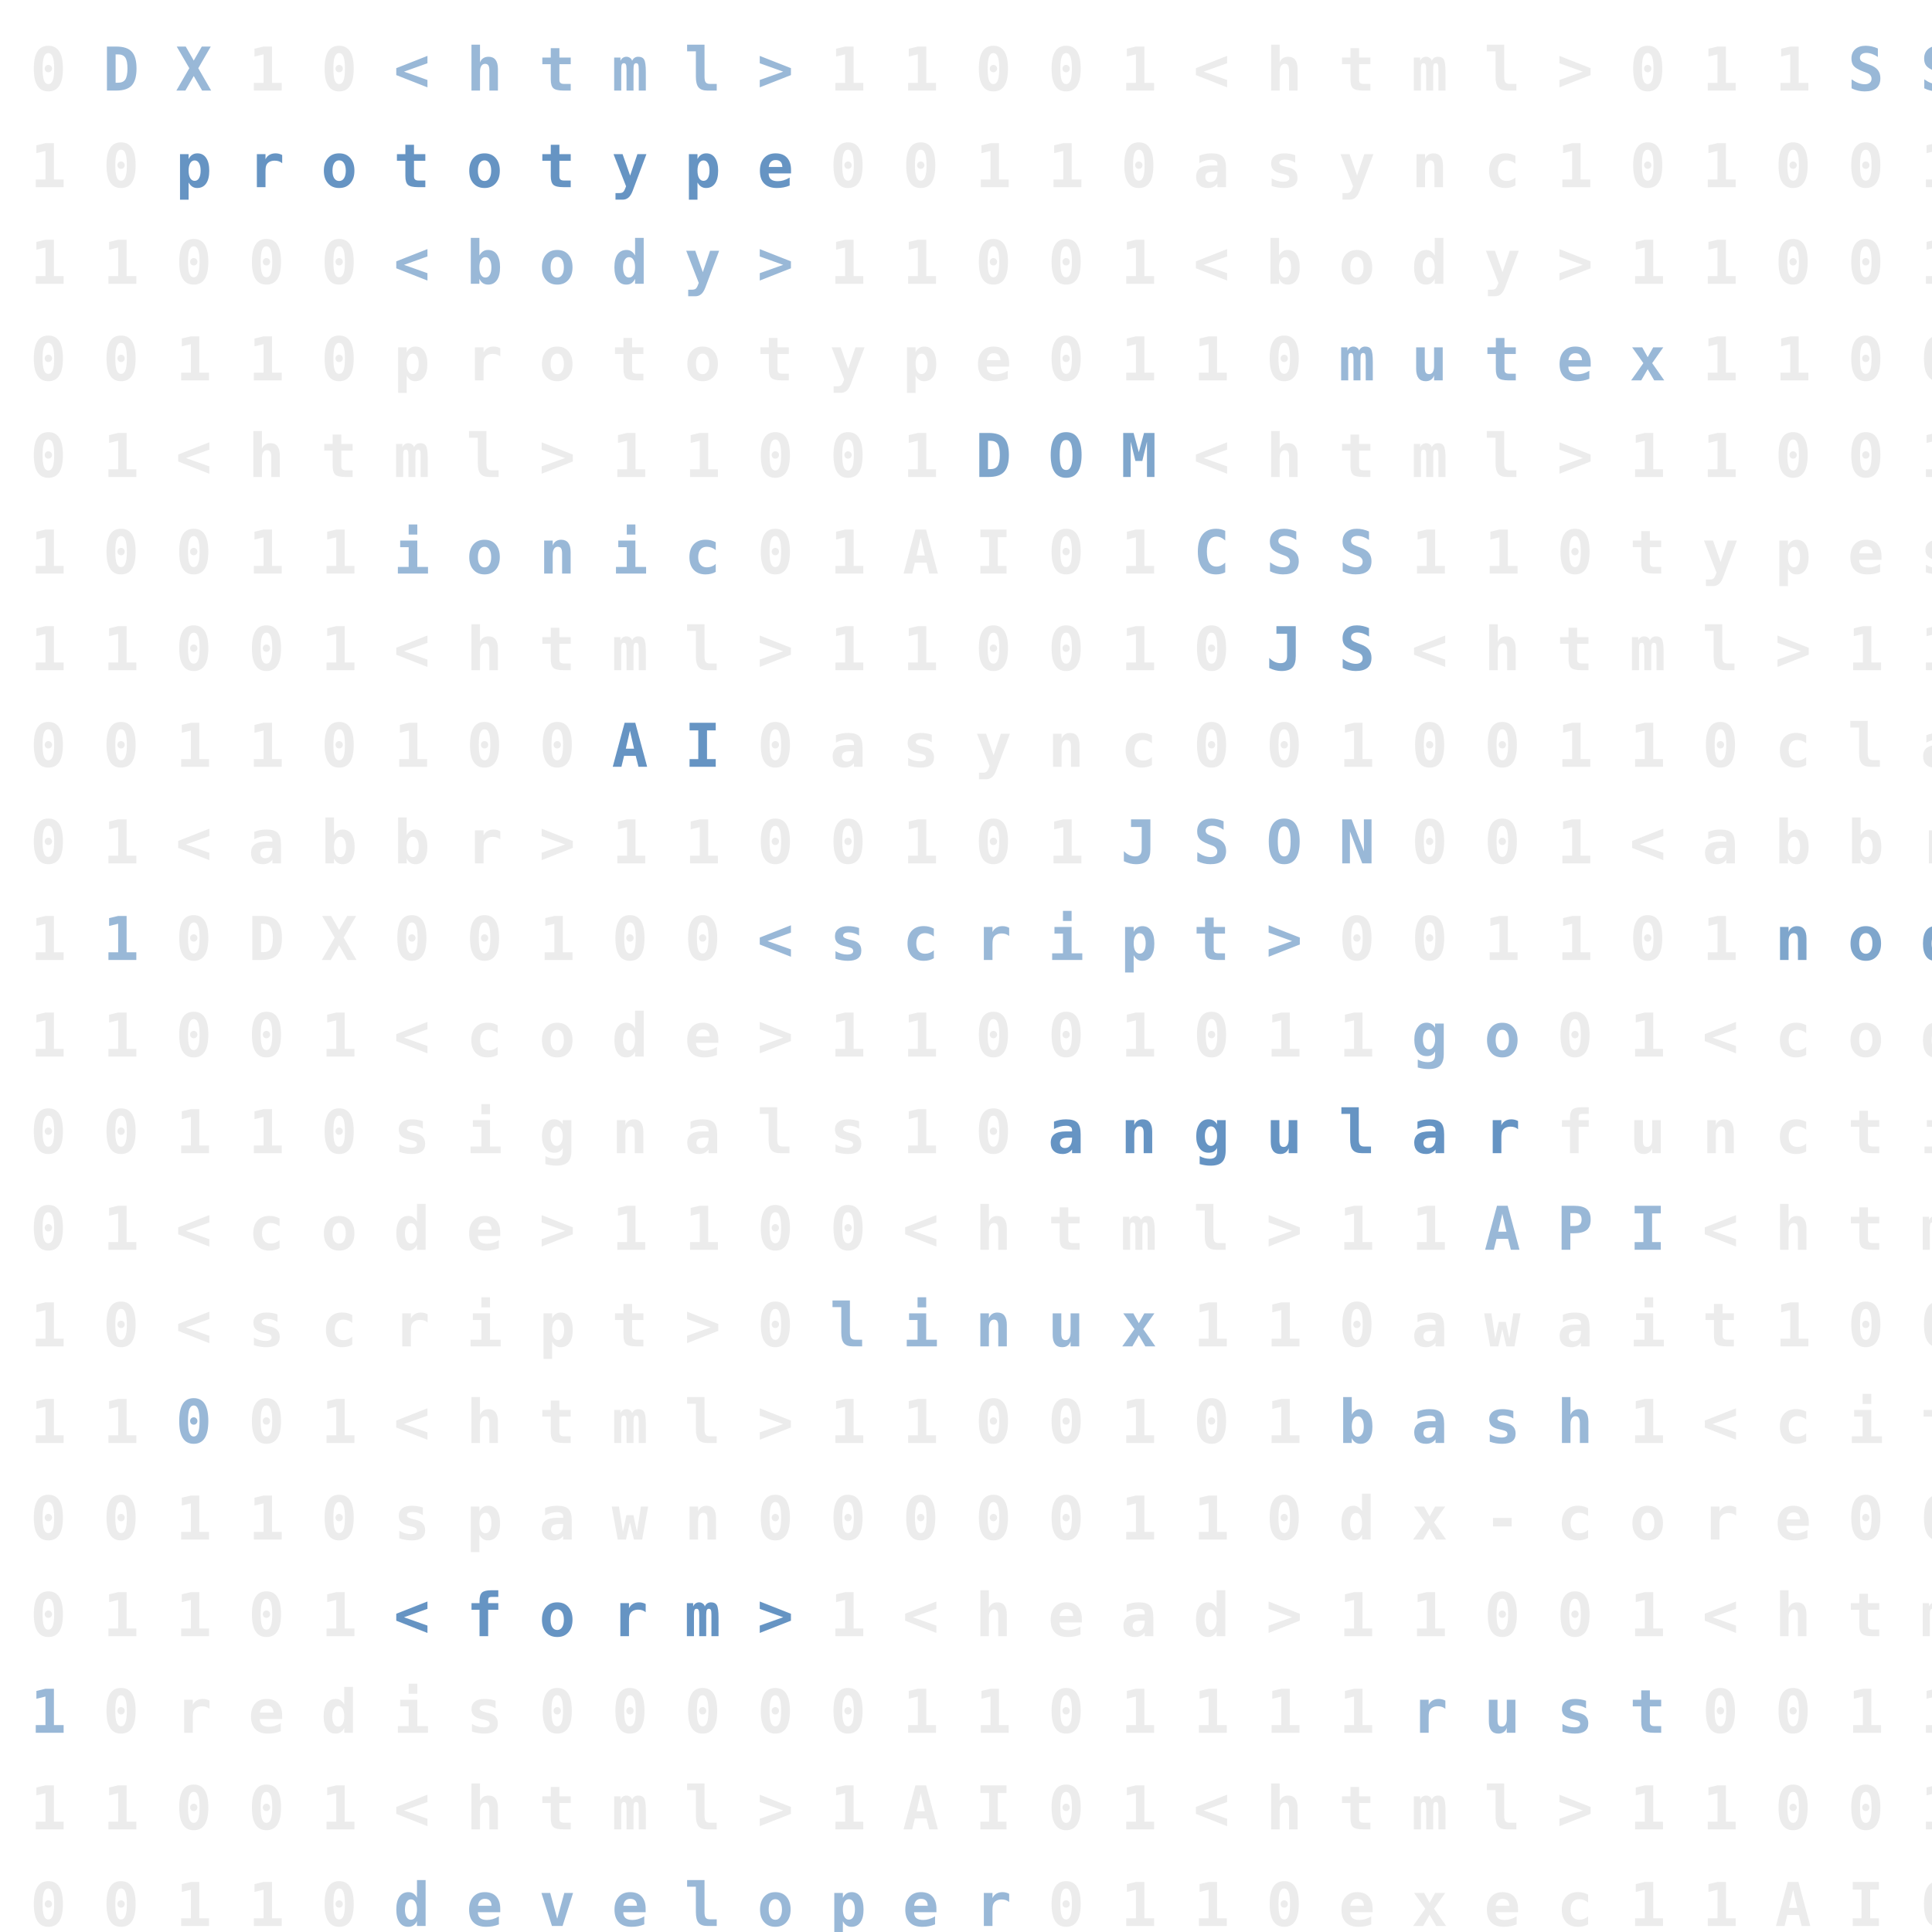
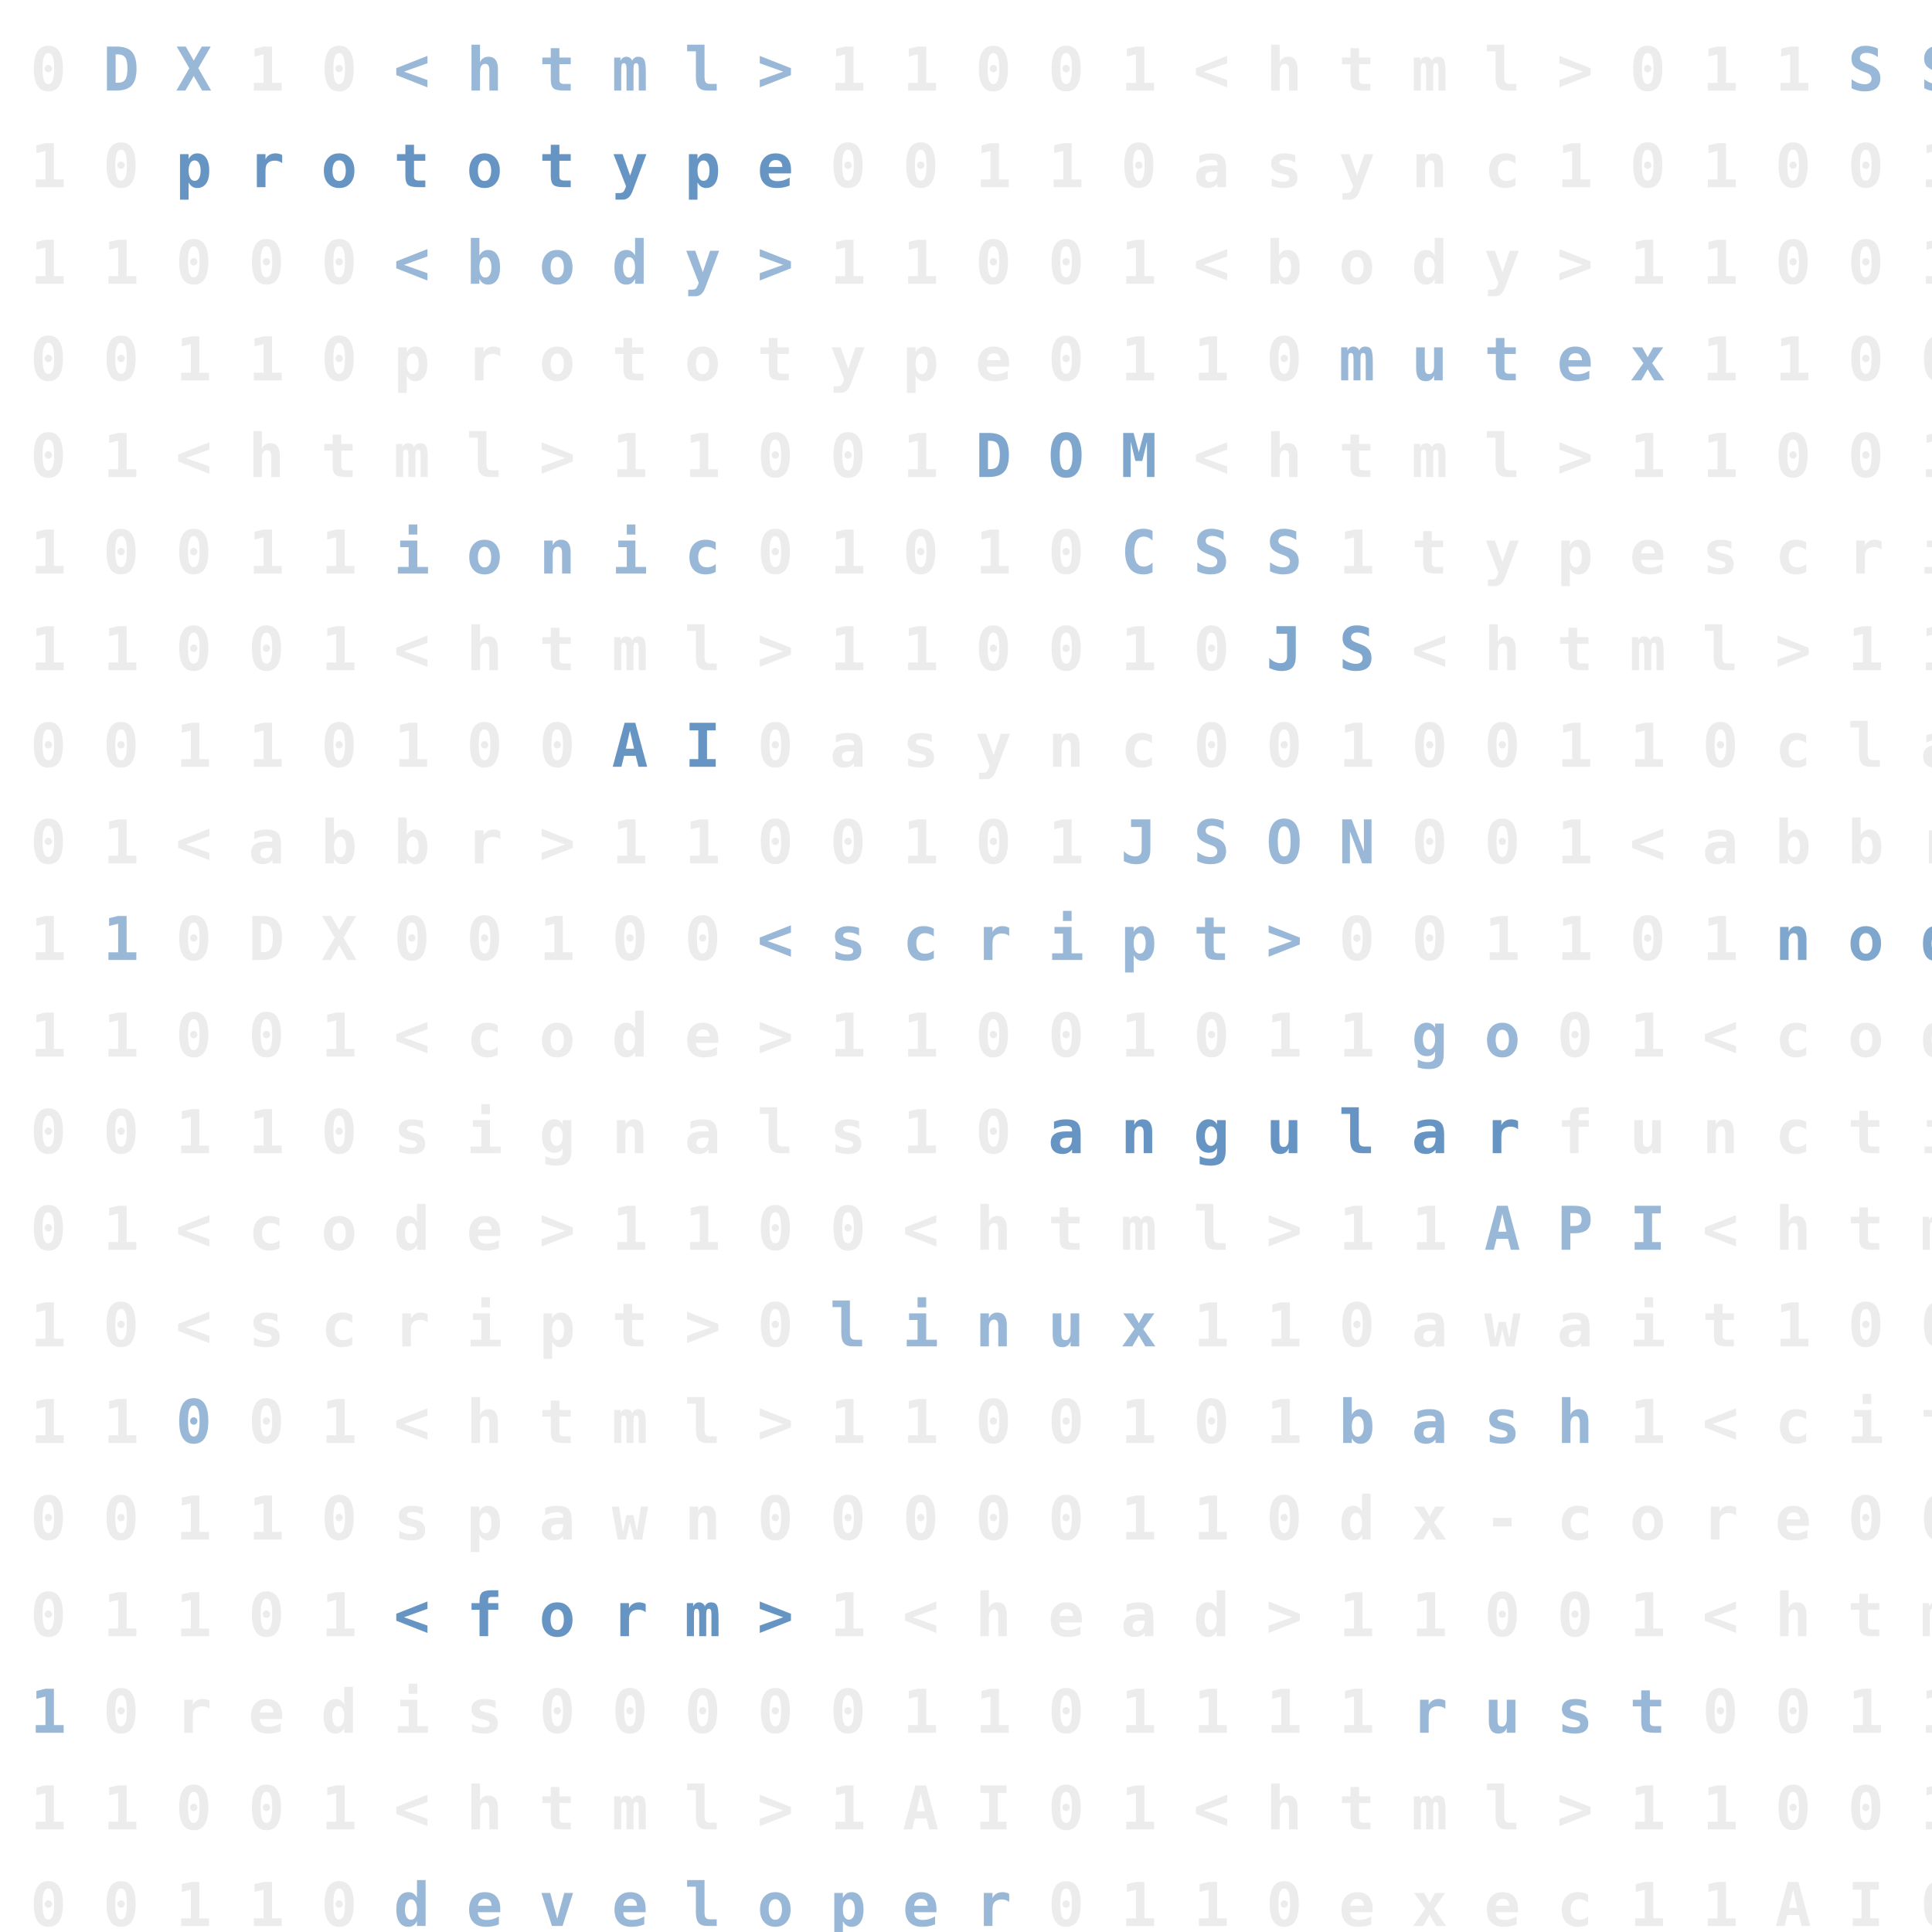
<svg xmlns="http://www.w3.org/2000/svg" width="640" height="640">
  <style>
    text {
      font-family: monospace;
      font-size: 20px;
      font-weight: bold;
      fill: rgba(0, 0, 0, 0.075);
    }
-     .a {
-       fill: rgba(0, 78, 155, 0.6);
-     }
-     .b {
-       fill: rgba(0, 78, 155, 0.5);
-     }
-     .c {
-       fill: rgba(0, 78, 155, 0.4);
-     }
+     .a { fill: rgba(0, 78, 155, 0.6); }
+     .b { fill: rgba(0, 78, 155, 0.5); }
+     .c { fill: rgba(0, 78, 155, 0.4); }
  </style>
-   <text x="10" y="30">0 <tspan class="c">D X</tspan> 1 0 <tspan class="c">&lt; h t m l &gt;</tspan> 1 1 0 0 1 &lt; h t m l &gt; 0 1 1 <tspan class="c">S S H</tspan> 0</text>
-   <text x="10" y="62">1 0 <tspan class="a">p r o t o t y p e</tspan> 0 0 1 1 0 a s y n c 1 0 1 0 0 1 0 1 0 0 1</text>
-   <text x="10" y="94">1 1 0 0 0 <tspan class="c">&lt; b o d y &gt;</tspan> 1 1 0 0 1 &lt; b o d y &gt; 1 1 0 0 1 <tspan class="a">1 0</tspan>
-   </text>
-   <text x="10" y="126">0 0 1 1 0 p r o t o t y p e 0 1 1 0 <tspan class="c">m u t e x</tspan> 1 1 0 0 1 1 0 N P M 0 0 0 0 0</text>
-   <text x="10" y="158">0 1 &lt; h t m l &gt; 1 1 0 0 1 <tspan class="b">D O M</tspan> &lt; h t m l &gt; 1 1 0 0 1 0 1 0 <tspan class="c">s c r i p t</tspan>
-   </text>
-   <text x="10" y="190">1 0 0 1 1 <tspan class="c">i o n i c</tspan> 0 1 A I 0 1 <tspan class="c">C S S</tspan> 1 1 0 t y p e s c r i p t 1 1 0 1 0</text>
-   <text x="10" y="222">1 1 0 0 1 &lt; h t m l &gt; 1 1 0 0 1 0 <tspan class="b">J S</tspan> &lt; h t m l &gt; 1 1 0 0 1 0 1 1</text>
-   <text x="10" y="254">0 0 1 1 0 1 0 0 <tspan class="a">A I</tspan> 0 a s y n c 0 0 1 0 0 1 1 0 c l a s s</text>
-   <text x="10" y="286">0 1 &lt; a b b r &gt; 1 1 0 0 1 0 1 <tspan class="c">J S O N</tspan> 0 0 1 &lt; a b b r &gt; 1 1 0 0 1 0</text>
-   <text x="10" y="318">1 <tspan class="c">1</tspan> 0 D X 0 0 1 0 0 <tspan class="c">&lt; s c r i p t &gt;</tspan> 0 0 1 1 0 1 <tspan class="b">n o d e</tspan> 0 1 f u n c t i o n 0 0 1</text>
-   <text x="10" y="350">1 1 0 0 1 &lt; c o d e &gt; 1 1 0 0 1 0 1 1 <tspan class="c">g o</tspan> 0 1 &lt; c o d e &gt; 1 1 0 0 1</text>
-   <text x="10" y="382">0 0 1 1 0 s i g n a l s 1 0 <tspan class="a">a n g u l a r</tspan> f u n c t i o n 0 0 1 &lt; s c r i p t &gt;</text>
-   <text x="10" y="414">0 1 &lt; c o d e &gt; 1 1 0 0 &lt; h t m l &gt; 1 1 <tspan class="c">A P I</tspan> &lt; h t m l &gt;</text>
-   <text x="10" y="446">1 0 &lt; s c r i p t &gt; 0 <tspan class="c">l i n u x</tspan> 1 1 0 a w a i t 1 0 0 0 0 1 1 0 r e a c t i v e</text>
-   <text x="10" y="478">1 1 <tspan class="c">0</tspan> 0 1 &lt; h t m l &gt; 1 1 0 0 1 0 1 <tspan class="c">b a s h</tspan> 1 &lt; c i t e &gt; 1 1</text>
-   <text x="10" y="510">0 0 1 1 0 s p a w n 0 0 0 0 0 1 1 0 d x - c o r e 0 0 0 1 1 0 <tspan class="c">f u n c t i o n</tspan>
-   </text>
-   <text x="10" y="542">0 1 1 0 1 <tspan class="a">&lt; f o r m &gt;</tspan> 1 &lt; h e a d &gt; 1 1 0 0 1 &lt; h t m l &gt; 1 1 0</text>
+   <text x="10" y="30">0 <tspan class="c">D X</tspan> 1 0 <tspan class="c">&lt; h t m l &gt;</tspan> 1 1 0 0 1 &lt; h t m l &gt; 0 1 1 <tspan class="c">S S H</tspan> 0 1</text>
+   <text x="10" y="62">1 0 <tspan class="a">p r o t o t y p e</tspan> 0 0 1 1 0 a s y n c 1 0 1 0 0 1 0 1 0</text>
+   <text x="10" y="94">1 1 0 0 0 <tspan class="c">&lt; b o d y &gt;</tspan> 1 1 0 0 1 &lt; b o d y &gt; 1 1 0 0 1 1 0 1</text>
+   <text x="10" y="126">0 0 1 1 0 p r o t o t y p e 0 1 1 0 <tspan class="c">m u t e x</tspan> 1 1 0 0 1 1 0</text>
+   <text x="10" y="158">0 1 &lt; h t m l &gt; 1 1 0 0 1 <tspan class="b">D O M</tspan> &lt; h t m l &gt; 1 1 0 0 1 0 1 0</text>
+   <text x="10" y="190">1 0 0 1 1 <tspan class="c">i o n i c</tspan> 0 1 0 1 0 <tspan class="c">C S S</tspan> 1 t y p e s c r i p t</text>
+   <text x="10" y="222">1 1 0 0 1 &lt; h t m l &gt; 1 1 0 0 1 0 <tspan class="b">J S</tspan> &lt; h t m l &gt; 1 1 0 0 1</text>
+   <text x="10" y="254">0 0 1 1 0 1 0 0 <tspan class="a">A I</tspan> 0 a s y n c 0 0 1 0 0 1 1 0 c l a s s 1</text>
+   <text x="10" y="286">0 1 &lt; a b b r &gt; 1 1 0 0 1 0 1 <tspan class="c">J S O N</tspan> 0 0 1 &lt; a b b r &gt; 1 1</text>
+   <text x="10" y="318">1 <tspan class="c">1</tspan> 0 D X 0 0 1 0 0 <tspan class="c">&lt; s c r i p t &gt;</tspan> 0 0 1 1 0 1 <tspan class="b">n o d e</tspan> 0 1</text>
+   <text x="10" y="350">1 1 0 0 1 &lt; c o d e &gt; 1 1 0 0 1 0 1 1 <tspan class="c">g o</tspan> 0 1 &lt; c o d e &gt; 1</text>
+   <text x="10" y="382">0 0 1 1 0 s i g n a l s 1 0 <tspan class="a">a n g u l a r</tspan> f u n c t i o n 0</text>
+   <text x="10" y="414">0 1 &lt; c o d e &gt; 1 1 0 0 &lt; h t m l &gt; 1 1 <tspan class="c">A P I</tspan> &lt; h t m l &gt; 1 1</text>
+   <text x="10" y="446">1 0 &lt; s c r i p t &gt; 0 <tspan class="c">l i n u x</tspan> 1 1 0 a w a i t 1 0 0 0 0 1 1</text>
+   <text x="10" y="478">1 1 <tspan class="c">0</tspan> 0 1 &lt; h t m l &gt; 1 1 0 0 1 0 1 <tspan class="c">b a s h</tspan> 1 &lt; c i t e &gt; 1</text>
+   <text x="10" y="510">0 0 1 1 0 s p a w n 0 0 0 0 0 1 1 0 d x - c o r e 0 0 0 1 1</text>
+   <text x="10" y="542">0 1 1 0 1 <tspan class="a">&lt; f o r m &gt;</tspan> 1 &lt; h e a d &gt; 1 1 0 0 1 &lt; h t m l &gt; 1</text>
  <text x="10" y="574">
-     <tspan class="c">1</tspan> 0 r e d i s 0 0 0 0 0 1 1 0 1 1 1 1 <tspan class="c">r u s t</tspan> 0 0 1 1 0 1</text>
-   <text x="10" y="606">1 1 0 0 1 &lt; h t m l &gt; 1 A I 0 1 &lt; h t m l &gt; 1 1 0 0 1 <tspan class="b">0 1</tspan>
-   </text>
-   <text x="10" y="638">0 0 1 1 0 <tspan class="c">d e v e l o p e r</tspan> 0 1 1 0 e x e c 1 1 A I 0 0 1 1 0 f u n c t i o n</text>
+     <tspan class="c">1</tspan> 0 r e d i s 0 0 0 0 0 1 1 0 1 1 1 1 <tspan class="c">r u s t</tspan> 0 0 1 1 0 1 1</text>
+   <text x="10" y="606">1 1 0 0 1 &lt; h t m l &gt; 1 A I 0 1 &lt; h t m l &gt; 1 1 0 0 1 0 1 0</text>
+   <text x="10" y="638">0 0 1 1 0 <tspan class="c">d e v e l o p e r</tspan> 0 1 1 0 e x e c 1 1 A I 0 0 1 1</text>
</svg>
